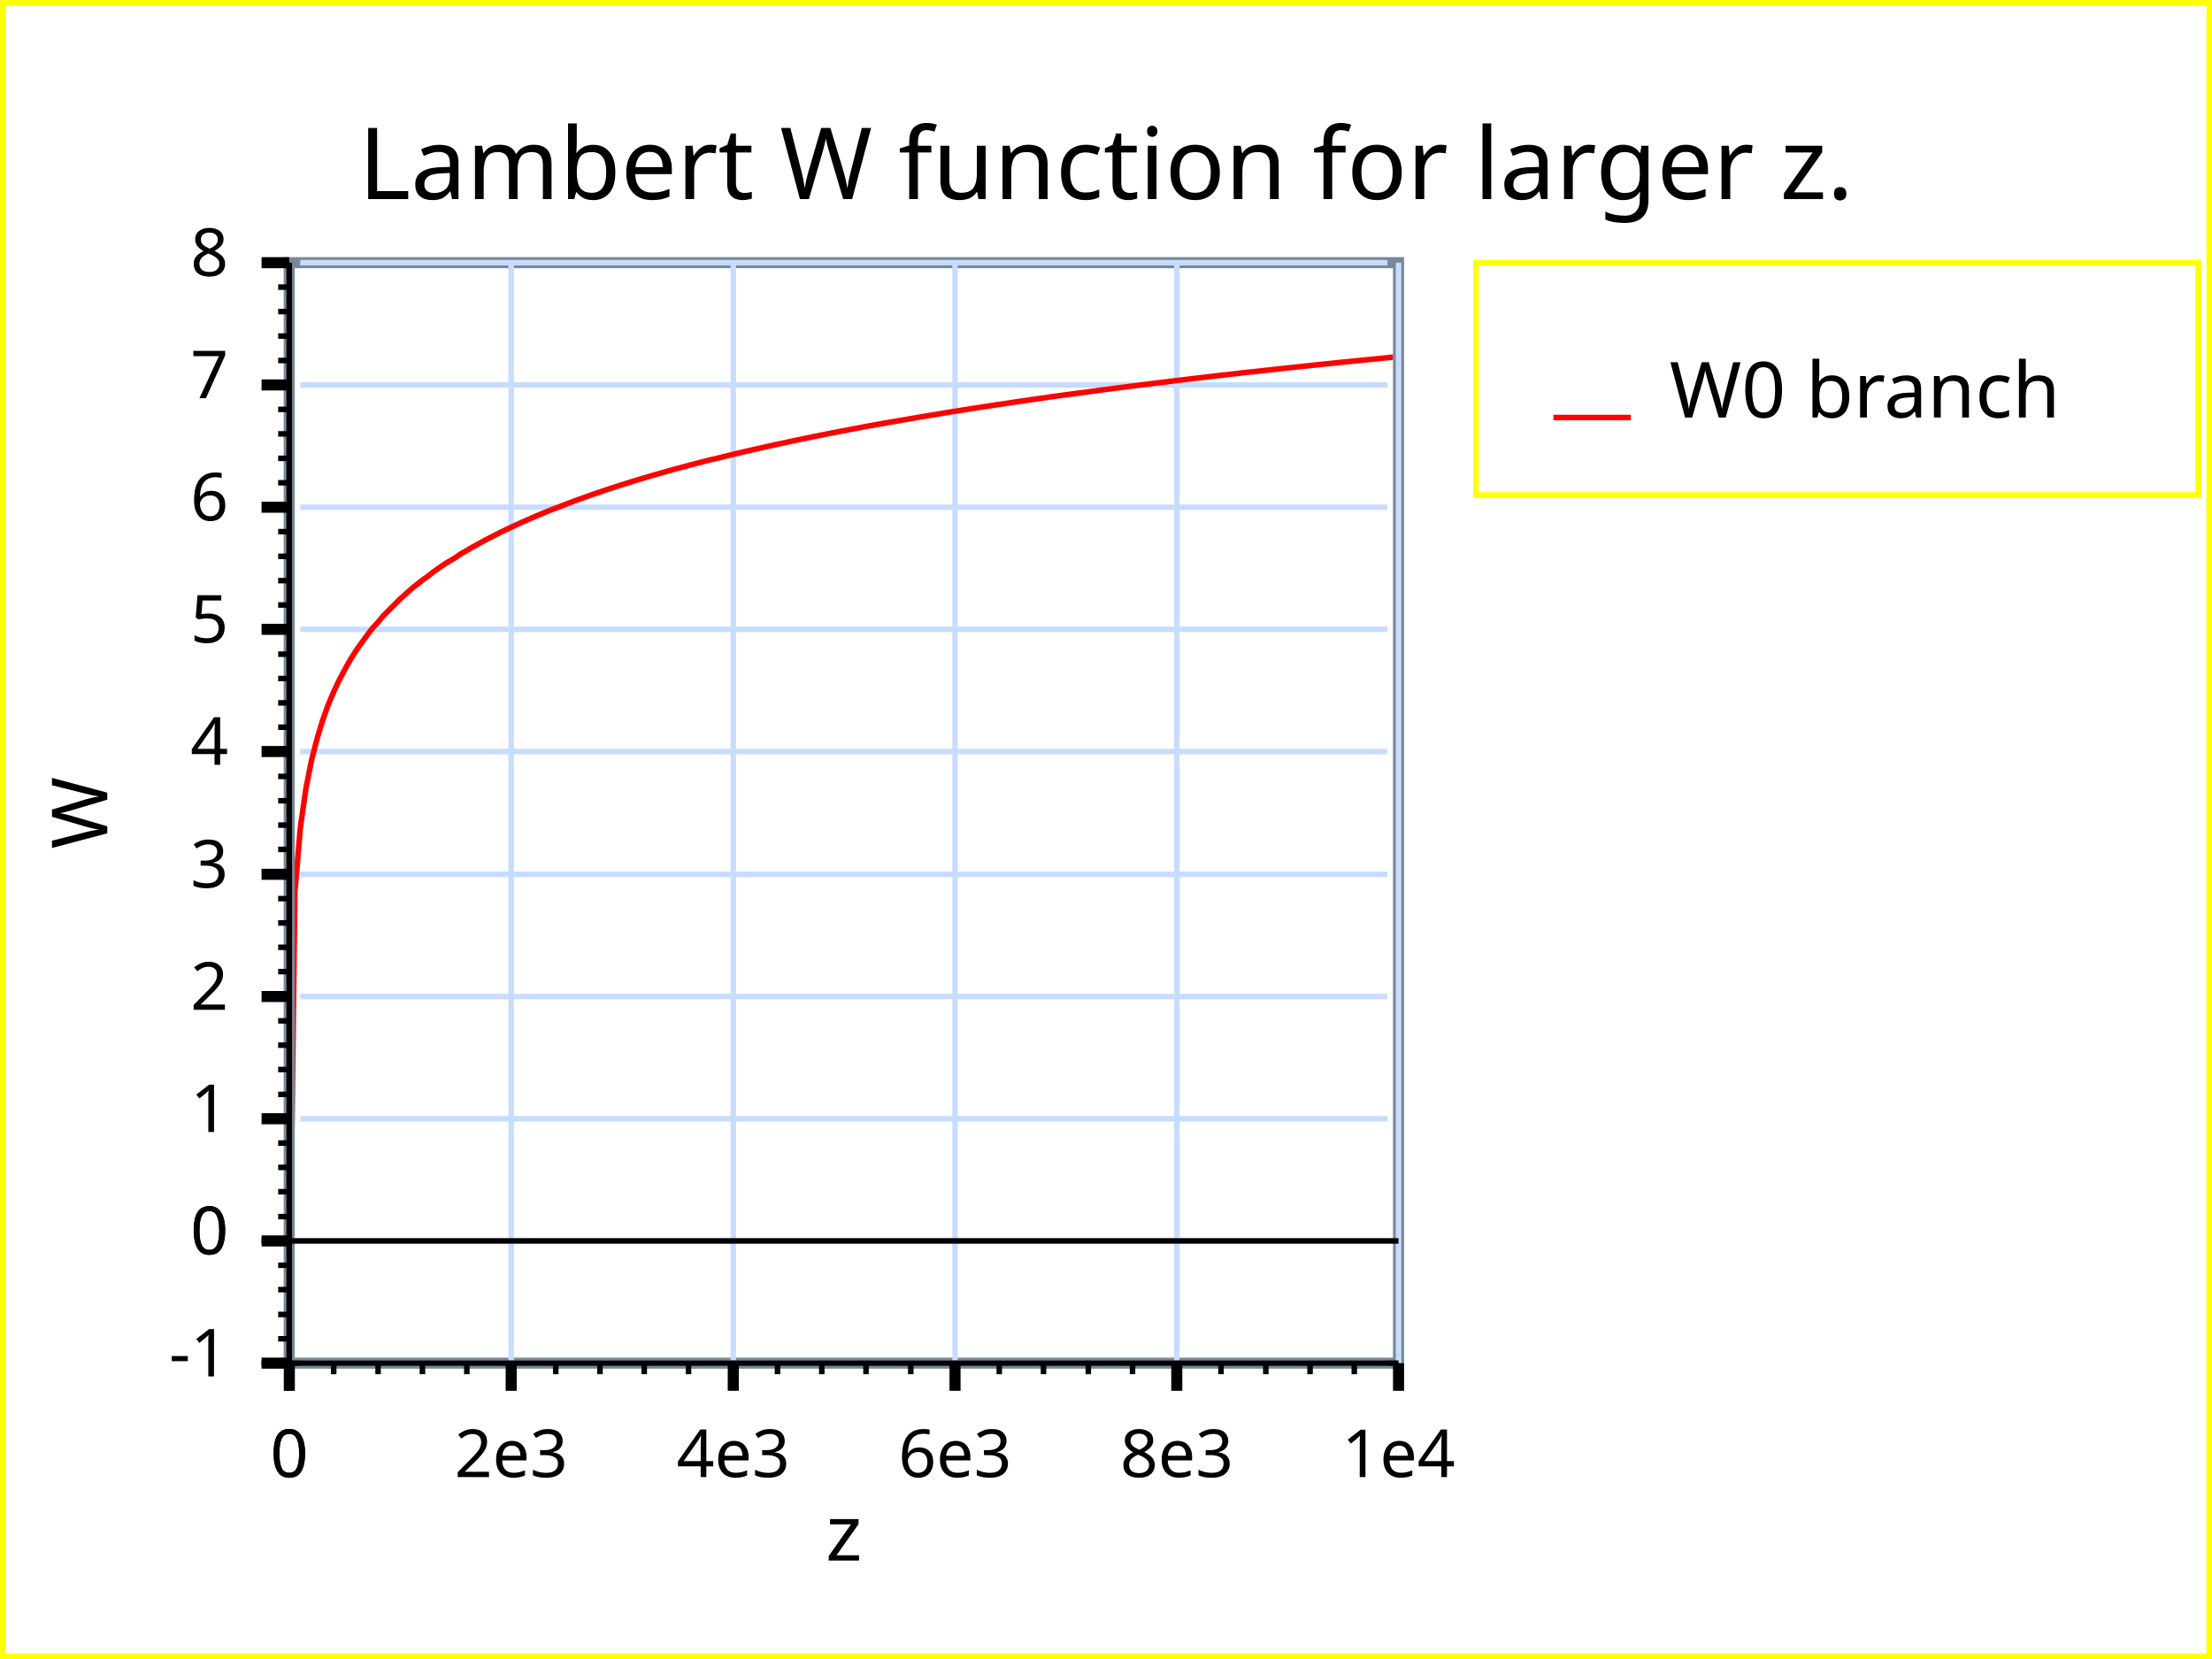
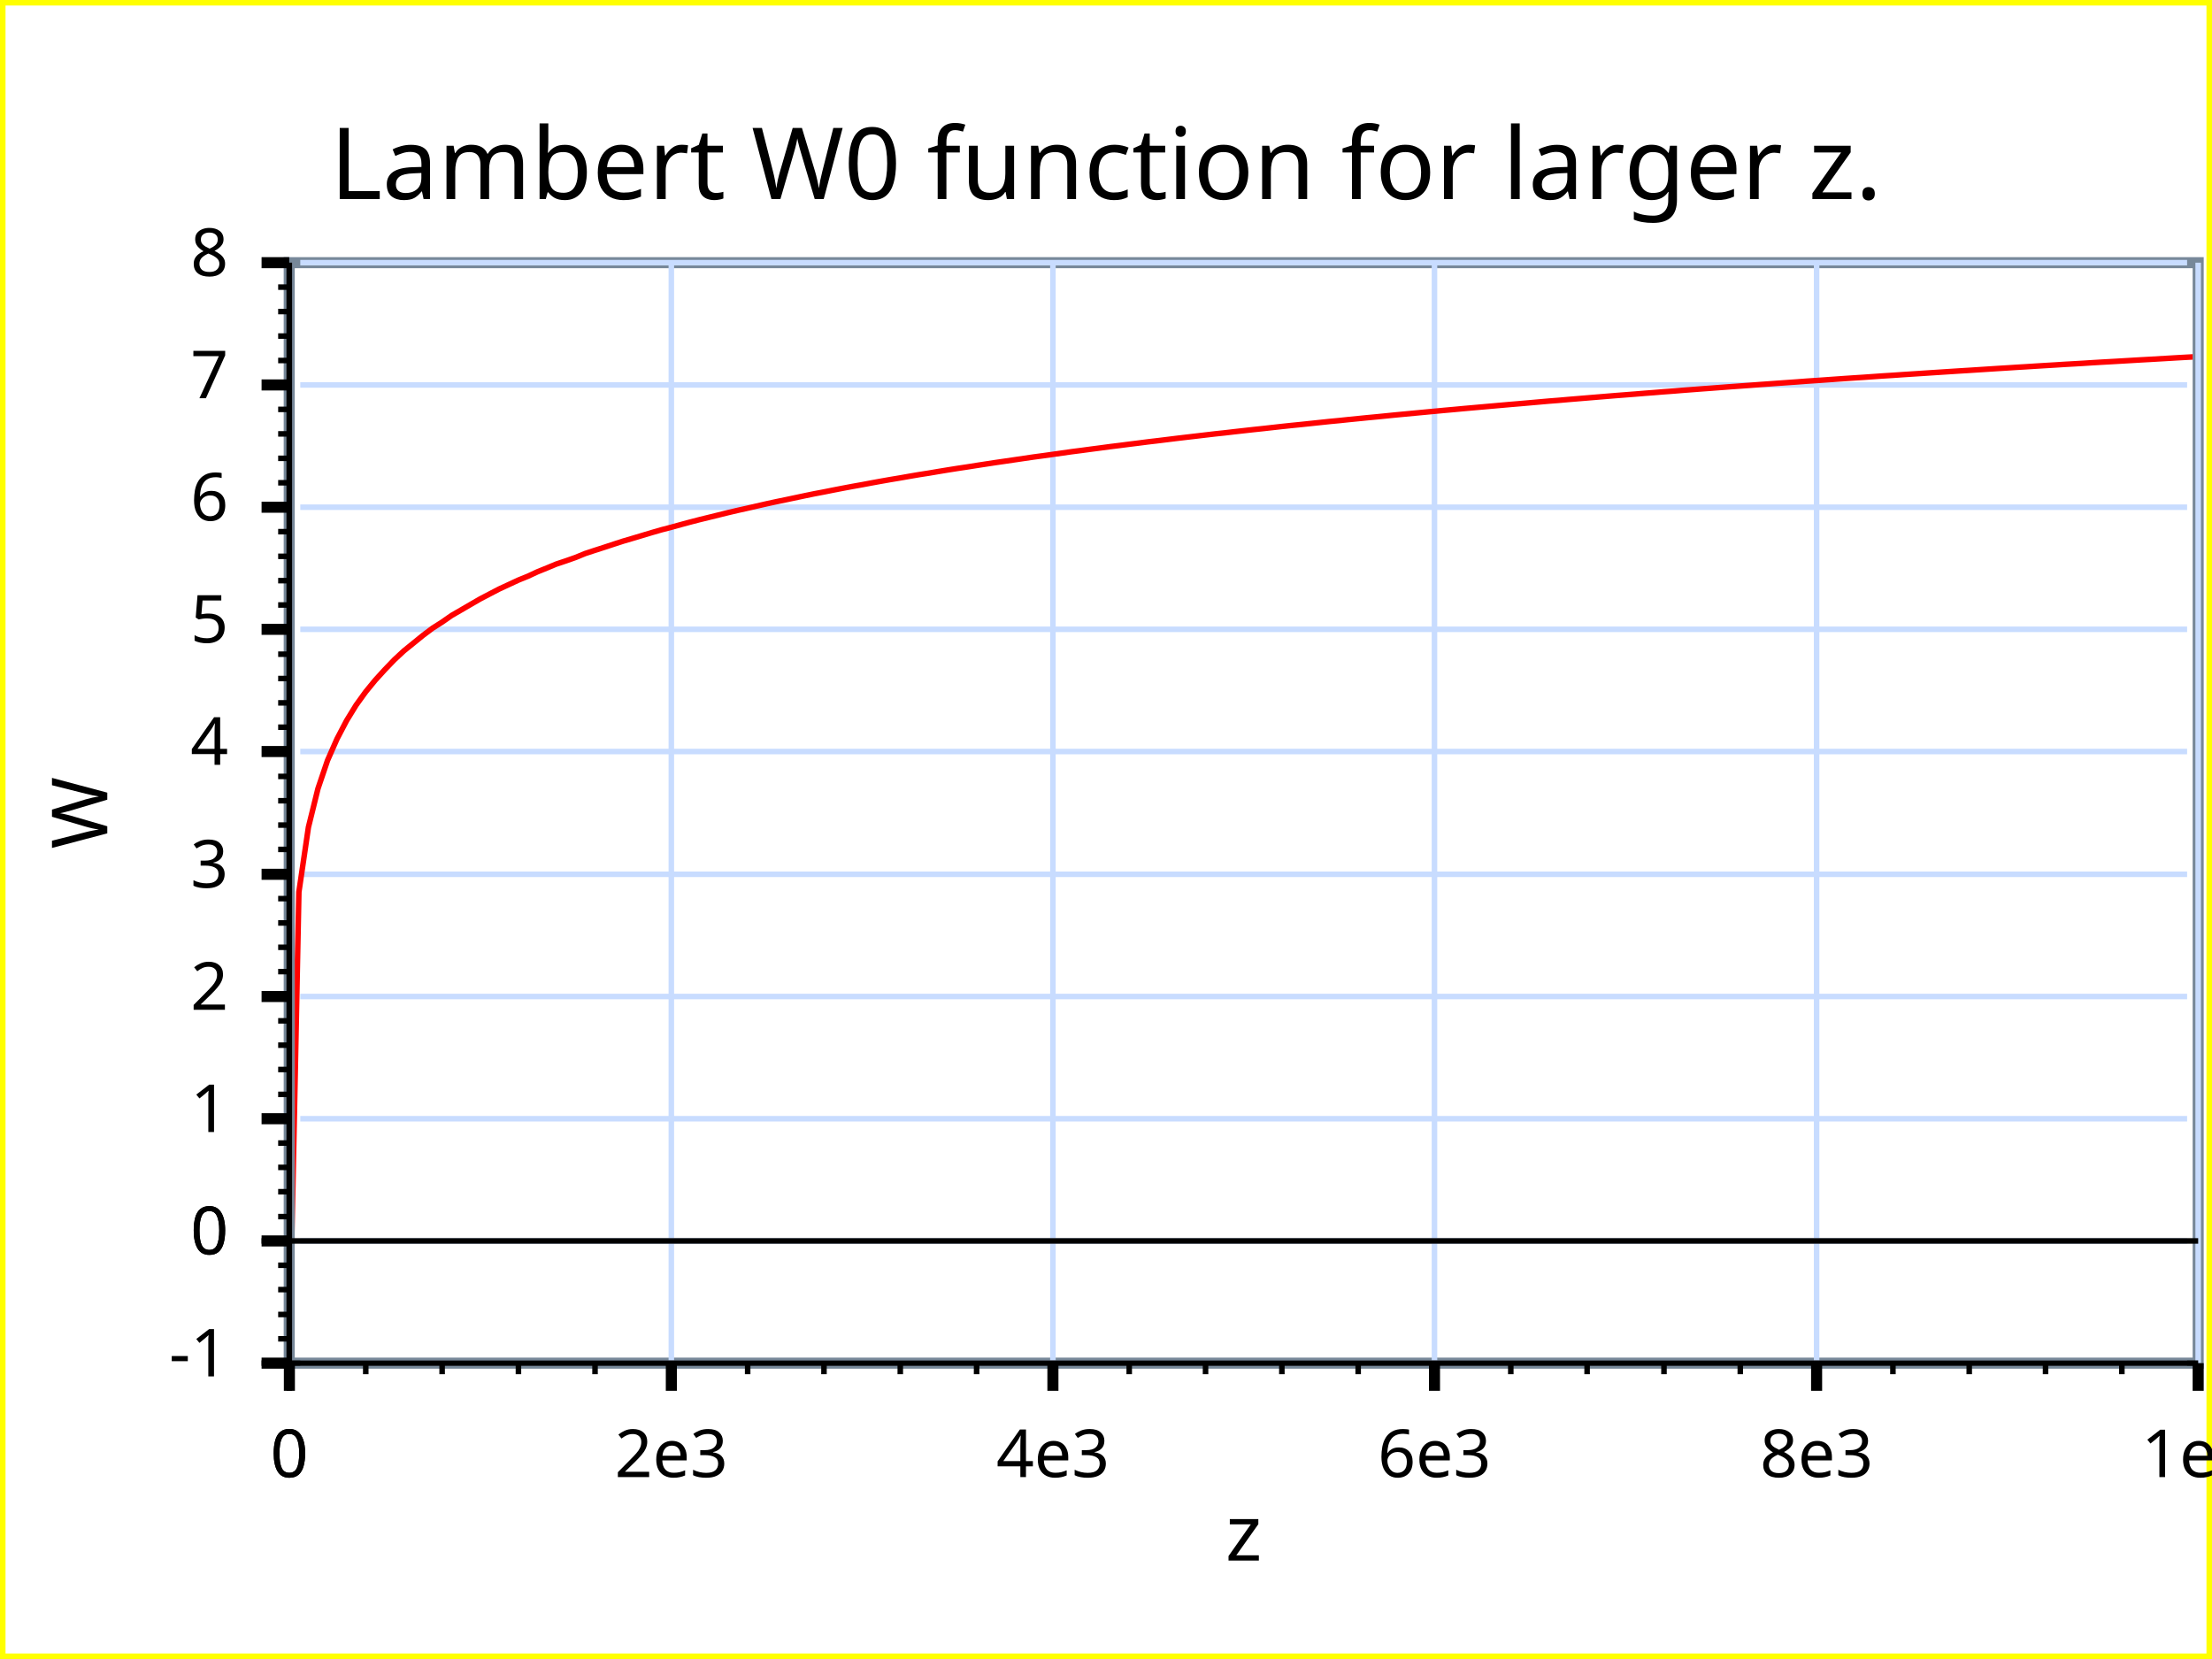
<svg xmlns="http://www.w3.org/2000/svg" width="400" height="300" version="1.1">
  <meta name="copyright" content="Paul A. Bristow" />
-   <meta name="date" content="2017" />
+   <meta name="date" content="2018" />
  <clipPath id="plot_window">
-     <rect x="53.3" y="48.5" width="198.6" height="197" />
+     <rect x="53.3" y="48.5" width="343.2" height="197" />
  </clipPath>
  <g id="imageBackground" stroke="rgb(255,255,0)" fill="rgb(255,255,255)" stroke-width="2">
    <rect x="0" y="0" width="400" height="300" />
  </g>
  <g id="plotBackground" stroke="rgb(119,136,153)" fill="rgb(255,255,255)" stroke-width="2">
-     <rect x="52.3" y="47.5" width="200.6" height="199" />
+     <rect x="52.3" y="47.5" width="345.2" height="199" />
  </g>
  <g id="yMinorGrid" stroke="rgb(200,220,255)" stroke-width="0.5" />
  <g id="yMajorGrid" stroke="rgb(200,220,255)" stroke-width="1">
-     <path d="M54.3,224.4 L250.9,224.4 M54.3,202.3 L250.9,202.3 M54.3,180.2 L250.9,180.2 M54.3,158.1 L250.9,158.1 M54.3,135.9 L250.9,135.9 M54.3,113.8 L250.9,113.8 M54.3,91.72 L250.9,91.72 M54.3,69.61 L250.9,69.61 M54.3,47.5 L250.9,47.5 M54.3,224.4 L250.9,224.4 M54.3,246.5 L250.9,246.5 " fill="none" />
+     <path d="M54.3,224.4 L395.5,224.4 M54.3,202.3 L395.5,202.3 M54.3,180.2 L395.5,180.2 M54.3,158.1 L395.5,158.1 M54.3,135.9 L395.5,135.9 M54.3,113.8 L395.5,113.8 M54.3,91.72 L395.5,91.72 M54.3,69.61 L395.5,69.61 M54.3,47.5 L395.5,47.5 M54.3,224.4 L395.5,224.4 M54.3,246.5 L395.5,246.5 " fill="none" />
  </g>
  <g id="xMinorGrid" stroke="rgb(200,220,255)" stroke-width="0.5" />
  <g id="xMajorGrid" stroke="rgb(200,220,255)" stroke-width="1">
-     <path d="M52.32,47.5 L52.32,246.5 M92.44,47.5 L92.44,246.5 M132.6,47.5 L132.6,246.5 M172.7,47.5 L172.7,246.5 M212.8,47.5 L212.8,246.5 M252.9,47.5 L252.9,246.5 M52.32,47.5 L52.32,246.5 " fill="none" />
+     <path d="M52.33,47.5 L52.33,246.5 M121.4,47.5 L121.4,246.5 M190.4,47.5 L190.4,246.5 M259.4,47.5 L259.4,246.5 M328.5,47.5 L328.5,246.5 M397.5,47.5 L397.5,246.5 M52.33,47.5 L52.33,246.5 " fill="none" />
  </g>
  <g id="yAxis" stroke="rgb(0,0,0)" stroke-width="1">
-     <line x1="52.32" y1="47.5" x2="52.32" y2="251.5" />
+     <line x1="52.33" y1="47.5" x2="52.33" y2="251.5" />
    <line x1="52.3" y1="47.5" x2="52.3" y2="246.5" />
  </g>
  <g id="xAxis" stroke="rgb(0,0,0)" stroke-width="1">
-     <line x1="47.3" y1="224.4" x2="252.9" y2="224.4" />
-     <line x1="47.3" y1="246.5" x2="252.9" y2="246.5" />
+     <line x1="47.3" y1="224.4" x2="397.5" y2="224.4" />
+     <line x1="47.3" y1="246.5" x2="397.5" y2="246.5" />
  </g>
  <g id="yMinorTicks" stroke="rgb(0,0,0)" stroke-width="1">
    <path d="M50.3,220 L52.3,220 M50.3,215.5 L52.3,215.5 M50.3,211.1 L52.3,211.1 M50.3,206.7 L52.3,206.7 M50.3,197.9 L52.3,197.9 M50.3,193.4 L52.3,193.4 M50.3,189 L52.3,189 M50.3,184.6 L52.3,184.6 M50.3,175.7 L52.3,175.7 M50.3,171.3 L52.3,171.3 M50.3,166.9 L52.3,166.9 M50.3,162.5 L52.3,162.5 M50.3,153.6 L52.3,153.6 M50.3,149.2 L52.3,149.2 M50.3,144.8 L52.3,144.8 M50.3,140.4 L52.3,140.4 M50.3,131.5 L52.3,131.5 M50.3,127.1 L52.3,127.1 M50.3,122.7 L52.3,122.7 M50.3,118.3 L52.3,118.3 M50.3,109.4 L52.3,109.4 M50.3,105 L52.3,105 M50.3,100.6 L52.3,100.6 M50.3,96.14 L52.3,96.14 M50.3,87.3 L52.3,87.3 M50.3,82.88 L52.3,82.88 M50.3,78.46 L52.3,78.46 M50.3,74.03 L52.3,74.03 M50.3,65.19 L52.3,65.19 M50.3,60.77 L52.3,60.77 M50.3,56.34 L52.3,56.34 M50.3,51.92 L52.3,51.92 M50.3,224.4 L52.3,224.4 M50.3,228.8 L52.3,228.8 M50.3,233.2 L52.3,233.2 M50.3,237.7 L52.3,237.7 M50.3,242.1 L52.3,242.1 M50.3,246.5 L52.3,246.5 " fill="none" />
  </g>
  <g id="xMinorTicks" stroke="rgb(0,0,0)" stroke-width="1">
-     <path d="M60.34,246.5 L60.34,248.5 M68.37,246.5 L68.37,248.5 M76.39,246.5 L76.39,248.5 M84.42,246.5 L84.42,248.5 M100.5,246.5 L100.5,248.5 M108.5,246.5 L108.5,248.5 M116.5,246.5 L116.5,248.5 M124.5,246.5 L124.5,248.5 M140.6,246.5 L140.6,248.5 M148.6,246.5 L148.6,248.5 M156.6,246.5 L156.6,248.5 M164.7,246.5 L164.7,248.5 M180.7,246.5 L180.7,248.5 M188.7,246.5 L188.7,248.5 M196.8,246.5 L196.8,248.5 M204.8,246.5 L204.8,248.5 M220.8,246.5 L220.8,248.5 M228.9,246.5 L228.9,248.5 M236.9,246.5 L236.9,248.5 M244.9,246.5 L244.9,248.5 " fill="none" />
+     <path d="M66.14,246.5 L66.14,248.5 M79.95,246.5 L79.95,248.5 M93.75,246.5 L93.75,248.5 M107.6,246.5 L107.6,248.5 M135.2,246.5 L135.2,248.5 M149,246.5 L149,248.5 M162.8,246.5 L162.8,248.5 M176.6,246.5 L176.6,248.5 M204.2,246.5 L204.2,248.5 M218,246.5 L218,248.5 M231.8,246.5 L231.8,248.5 M245.6,246.5 L245.6,248.5 M273.2,246.5 L273.2,248.5 M287,246.5 L287,248.5 M300.9,246.5 L300.9,248.5 M314.7,246.5 L314.7,248.5 M342.3,246.5 L342.3,248.5 M356.1,246.5 L356.1,248.5 M369.9,246.5 L369.9,248.5 M383.7,246.5 L383.7,248.5 " fill="none" />
  </g>
  <g id="yMajorTicks" stroke="rgb(0,0,0)" stroke-width="2">
    <path d="M47.3,224.4 L52.3,224.4 M47.3,202.3 L52.3,202.3 M47.3,180.2 L52.3,180.2 M47.3,158.1 L52.3,158.1 M47.3,135.9 L52.3,135.9 M47.3,113.8 L52.3,113.8 M47.3,91.72 L52.3,91.72 M47.3,69.61 L52.3,69.61 M47.3,47.5 L52.3,47.5 M47.3,224.4 L52.3,224.4 M47.3,246.5 L52.3,246.5 " fill="none" />
  </g>
  <g id="xMajorTicks" stroke="rgb(0,0,0)" stroke-width="2">
-     <path d="M52.32,246.5 L52.32,251.5 M92.44,246.5 L92.44,251.5 M132.6,246.5 L132.6,251.5 M172.7,246.5 L172.7,251.5 M212.8,246.5 L212.8,251.5 M252.9,246.5 L252.9,251.5 M52.32,246.5 L52.32,251.5 " fill="none" />
+     <path d="M52.33,246.5 L52.33,251.5 M121.4,246.5 L121.4,251.5 M190.4,246.5 L190.4,251.5 M259.4,246.5 L259.4,251.5 M328.5,246.5 L328.5,251.5 M397.5,246.5 L397.5,251.5 M52.33,246.5 L52.33,251.5 " fill="none" />
  </g>
  <g id="xTicksValues">
-     <text x="52.32" y="267.1" text-anchor="middle" font-size="12" font-family="Lucida Sans Unicode">0</text>
-     <text x="92.44" y="267.1" text-anchor="middle" font-size="12" font-family="Lucida Sans Unicode">2e3</text>
-     <text x="132.6" y="267.1" text-anchor="middle" font-size="12" font-family="Lucida Sans Unicode">4e3</text>
-     <text x="172.7" y="267.1" text-anchor="middle" font-size="12" font-family="Lucida Sans Unicode">6e3</text>
-     <text x="212.8" y="267.1" text-anchor="middle" font-size="12" font-family="Lucida Sans Unicode">8e3</text>
-     <text x="252.9" y="267.1" text-anchor="middle" font-size="12" font-family="Lucida Sans Unicode">1e4</text>
-     <text x="52.32" y="267.1" text-anchor="middle" font-size="12" font-family="Lucida Sans Unicode">0</text>
+     <text x="52.33" y="267.1" text-anchor="middle" font-size="12" font-family="Lucida Sans Unicode">0</text>
+     <text x="121.4" y="267.1" text-anchor="middle" font-size="12" font-family="Lucida Sans Unicode">2e3</text>
+     <text x="190.4" y="267.1" text-anchor="middle" font-size="12" font-family="Lucida Sans Unicode">4e3</text>
+     <text x="259.4" y="267.1" text-anchor="middle" font-size="12" font-family="Lucida Sans Unicode">6e3</text>
+     <text x="328.5" y="267.1" text-anchor="middle" font-size="12" font-family="Lucida Sans Unicode">8e3</text>
+     <text x="397.5" y="267.1" text-anchor="middle" font-size="12" font-family="Lucida Sans Unicode">1e4</text>
+     <text x="52.33" y="267.1" text-anchor="middle" font-size="12" font-family="Lucida Sans Unicode">0</text>
  </g>
  <g id="yTicksValues">
    <text x="41.3" y="226.8" text-anchor="end" font-size="12" font-family="Lucida Sans Unicode">0</text>
    <text x="41.3" y="204.7" text-anchor="end" font-size="12" font-family="Lucida Sans Unicode">1</text>
    <text x="41.3" y="182.6" text-anchor="end" font-size="12" font-family="Lucida Sans Unicode">2</text>
    <text x="41.3" y="160.5" text-anchor="end" font-size="12" font-family="Lucida Sans Unicode">3</text>
    <text x="41.3" y="138.3" text-anchor="end" font-size="12" font-family="Lucida Sans Unicode">4</text>
    <text x="41.3" y="116.2" text-anchor="end" font-size="12" font-family="Lucida Sans Unicode">5</text>
    <text x="41.3" y="94.12" text-anchor="end" font-size="12" font-family="Lucida Sans Unicode">6</text>
    <text x="41.3" y="72.01" text-anchor="end" font-size="12" font-family="Lucida Sans Unicode">7</text>
    <text x="41.3" y="49.9" text-anchor="end" font-size="12" font-family="Lucida Sans Unicode">8</text>
    <text x="41.3" y="226.8" text-anchor="end" font-size="12" font-family="Lucida Sans Unicode">0</text>
    <text x="41.3" y="248.9" text-anchor="end" font-size="12" font-family="Lucida Sans Unicode">-1</text>
  </g>
  <g id="yLabel">
    <text x="19.4" y="147" text-anchor="middle" transform="rotate(-90 19.4 147 )" font-size="14" font-family="Lucida Sans Unicode">W</text>
  </g>
  <g id="xLabel">
-     <text x="152.6" y="282.2" text-anchor="middle" font-size="14" font-family="Lucida Sans Unicode">z</text>
+     <text x="224.9" y="282.2" text-anchor="middle" font-size="14" font-family="Lucida Sans Unicode">z</text>
  </g>
  <g id="plotLines" stroke-width="2">
    <g clip-path="url(#plot_window)" stroke="rgb(255,0,0)" stroke-width="1">
-       <path d="M52.31,246.5 L52.31,246.5 L53.32,161.3 L54.32,149.6 L55.32,142.6 L56.33,137.5 L57.33,133.6 L58.33,130.3 L59.33,127.5 L60.34,125.1 L61.34,123 L62.34,121.1 L63.35,119.3 L64.35,117.7 L65.35,116.3 L66.36,114.9 L67.36,113.6 L68.36,112.5 L69.37,111.3 L70.37,110.3 L71.37,109.3 L72.37,108.3 L73.38,107.4 L74.38,106.5 L75.38,105.7 L76.39,104.9 L77.39,104.2 L78.39,103.4 L79.4,102.7 L80.4,102 L81.4,101.4 L82.41,100.8 L83.41,100.1 L84.41,99.54 L85.41,98.96 L86.42,98.4 L87.42,97.85 L88.42,97.32 L89.43,96.81 L90.43,96.3 L91.43,95.81 L92.44,95.34 L93.44,94.87 L94.44,94.41 L95.45,93.97 L96.45,93.53 L97.45,93.11 L98.46,92.69 L99.46,92.29 L100.5,91.89 L101.5,91.5 L102.5,91.11 L103.5,90.74 L104.5,90.37 L105.5,90.01 L106.5,89.65 L107.5,89.3 L108.5,88.96 L109.5,88.62 L110.5,88.29 L111.5,87.97 L112.5,87.65 L113.5,87.33 L114.5,87.02 L115.5,86.72 L116.5,86.42 L117.5,86.12 L118.5,85.83 L119.5,85.55 L120.5,85.26 L121.5,84.98 L122.5,84.71 L123.5,84.44 L124.5,84.17 L125.5,83.91 L126.5,83.65 L127.5,83.39 L128.5,83.14 L129.6,82.89 L130.6,82.64 L131.6,82.4 L132.6,82.16 L133.6,81.92 L134.6,81.68 L135.6,81.45 L136.6,81.22 L137.6,81 L138.6,80.77 L139.6,80.55 L140.6,80.33 L141.6,80.12 L142.6,79.9 L143.6,79.69 L144.6,79.48 L145.6,79.27 L146.6,79.07 L147.6,78.86 L148.6,78.66 L149.6,78.46 L150.6,78.27 L151.6,78.07 L152.6,77.88 L153.6,77.69 L154.6,77.5 L155.6,77.31 L156.6,77.12 L157.6,76.94 L158.6,76.76 L159.6,76.58 L160.6,76.4 L161.7,76.22 L162.7,76.05 L163.7,75.87 L164.7,75.7 L165.7,75.53 L166.7,75.36 L167.7,75.19 L168.7,75.02 L169.7,74.86 L170.7,74.69 L171.7,74.53 L172.7,74.37 L173.7,74.21 L174.7,74.05 L175.7,73.89 L176.7,73.74 L177.7,73.58 L178.7,73.43 L179.7,73.28 L180.7,73.13 L181.7,72.98 L182.7,72.83 L183.7,72.68 L184.7,72.53 L185.7,72.39 L186.7,72.24 L187.7,72.1 L188.7,71.96 L189.7,71.81 L190.7,71.67 L191.7,71.53 L192.7,71.4 L193.7,71.26 L194.8,71.12 L195.8,70.99 L196.8,70.85 L197.8,70.72 L198.8,70.58 L199.8,70.45 L200.8,70.32 L201.8,70.19 L202.8,70.06 L203.8,69.93 L204.8,69.81 L205.8,69.68 L206.8,69.55 L207.8,69.43 L208.8,69.3 L209.8,69.18 L210.8,69.06 L211.8,68.93 L212.8,68.81 L213.8,68.69 L214.8,68.57 L215.8,68.45 L216.8,68.33 L217.8,68.22 L218.8,68.1 L219.8,67.98 L220.8,67.87 L221.8,67.75 L222.8,67.64 L223.8,67.53 L224.8,67.41 L225.8,67.3 L226.9,67.19 L227.9,67.08 L228.9,66.97 L229.9,66.86 L230.9,66.75 L231.9,66.64 L232.9,66.53 L233.9,66.42 L234.9,66.32 L235.9,66.21 L236.9,66.1 L237.9,66 L238.9,65.89 L239.9,65.79 L240.9,65.69 L241.9,65.58 L242.9,65.48 L243.9,65.38 L244.9,65.28 L245.9,65.18 L246.9,65.08 L247.9,64.98 L248.9,64.88 L249.9,64.78 L250.9,64.68 L251.9,64.58 L252.9,64.49 " fill="none" />
+       <path d="M52.32,246.5 L52.32,246.5 L54.05,161.3 L55.77,149.6 L57.5,142.6 L59.23,137.5 L60.95,133.6 L62.68,130.3 L64.4,127.5 L66.13,125.1 L67.85,123 L69.58,121.1 L71.31,119.3 L73.03,117.7 L74.76,116.3 L76.48,114.9 L78.21,113.6 L79.94,112.5 L81.66,111.3 L83.39,110.3 L85.11,109.3 L86.84,108.3 L88.56,107.4 L90.29,106.5 L92.02,105.7 L93.74,104.9 L95.47,104.2 L97.19,103.4 L98.92,102.7 L100.6,102 L102.4,101.4 L104.1,100.8 L105.8,100.1 L107.5,99.54 L109.3,98.96 L111,98.4 L112.7,97.85 L114.5,97.32 L116.2,96.81 L117.9,96.3 L119.6,95.81 L121.4,95.34 L123.1,94.87 L124.8,94.41 L126.5,93.97 L128.3,93.53 L130,93.11 L131.7,92.69 L133.4,92.29 L135.2,91.89 L136.9,91.5 L138.6,91.11 L140.3,90.74 L142.1,90.37 L143.8,90.01 L145.5,89.65 L147.2,89.3 L149,88.96 L150.7,88.62 L152.4,88.29 L154.1,87.97 L155.9,87.65 L157.6,87.33 L159.3,87.02 L161,86.72 L162.8,86.42 L164.5,86.12 L166.2,85.83 L168,85.55 L169.7,85.26 L171.4,84.98 L173.1,84.71 L174.9,84.44 L176.6,84.17 L178.3,83.91 L180,83.65 L181.8,83.39 L183.5,83.14 L185.2,82.89 L186.9,82.64 L188.7,82.4 L190.4,82.16 L192.1,81.92 L193.8,81.68 L195.6,81.45 L197.3,81.22 L199,81 L200.7,80.77 L202.5,80.55 L204.2,80.33 L205.9,80.12 L207.6,79.9 L209.4,79.69 L211.1,79.48 L212.8,79.27 L214.5,79.07 L216.3,78.86 L218,78.66 L219.7,78.46 L221.5,78.27 L223.2,78.07 L224.9,77.88 L226.6,77.69 L228.4,77.5 L230.1,77.31 L231.8,77.12 L233.5,76.94 L235.3,76.76 L237,76.58 L238.7,76.4 L240.4,76.22 L242.2,76.05 L243.9,75.87 L245.6,75.7 L247.3,75.53 L249.1,75.36 L250.8,75.19 L252.5,75.02 L254.2,74.86 L256,74.69 L257.7,74.53 L259.4,74.37 L261.1,74.21 L262.9,74.05 L264.6,73.89 L266.3,73.74 L268.1,73.58 L269.8,73.43 L271.5,73.28 L273.2,73.13 L275,72.98 L276.7,72.83 L278.4,72.68 L280.1,72.53 L281.9,72.39 L283.6,72.24 L285.3,72.1 L287,71.96 L288.8,71.81 L290.5,71.67 L292.2,71.53 L293.9,71.4 L295.7,71.26 L297.4,71.12 L299.1,70.99 L300.8,70.85 L302.6,70.72 L304.3,70.58 L306,70.45 L307.7,70.32 L309.5,70.19 L311.2,70.06 L312.9,69.93 L314.6,69.81 L316.4,69.68 L318.1,69.55 L319.8,69.43 L321.6,69.3 L323.3,69.18 L325,69.06 L326.7,68.93 L328.5,68.81 L330.2,68.69 L331.9,68.57 L333.6,68.45 L335.4,68.33 L337.1,68.22 L338.8,68.1 L340.5,67.98 L342.3,67.87 L344,67.75 L345.7,67.64 L347.4,67.53 L349.2,67.41 L350.9,67.3 L352.6,67.19 L354.3,67.08 L356.1,66.97 L357.8,66.86 L359.5,66.75 L361.2,66.64 L363,66.53 L364.7,66.42 L366.4,66.32 L368.1,66.21 L369.9,66.1 L371.6,66 L373.3,65.89 L375.1,65.79 L376.8,65.69 L378.5,65.58 L380.2,65.48 L382,65.38 L383.7,65.28 L385.4,65.18 L387.1,65.08 L388.9,64.98 L390.6,64.88 L392.3,64.78 L394,64.68 L395.8,64.58 L397.5,64.49 " fill="none" />
    </g>
  </g>
  <g id="plotPoints" clip-path="url(#plot_window)" />
-   <g id="legendBackground" stroke="rgb(255,255,0)" fill="rgb(255,255,255)" stroke-width="1">
-     <rect x="266.9" y="47.5" width="130.6" height="42" />
-     <rect x="266.9" y="47.5" width="130.6" height="42" />
-   </g>
-   <g id="legendPoints">
-     <g stroke="rgb(255,0,0)" fill="rgb(255,255,255)" stroke-width="1">
-       <line x1="280.9" y1="75.5" x2="294.9" y2="75.5" />
-     </g>
-   </g>
-   <g id="legendText">
-     <text x="301.9" y="75.5" font-size="14" font-family="Lucida Sans Unicode">W0 branch</text>
-   </g>
  <g id="title">
-     <text x="200" y="36" text-anchor="middle" font-size="18" font-family="Lucida Sans Unicode">Lambert W function for larger z.</text>
+     <text x="200" y="36" text-anchor="middle" font-size="18" font-family="Lucida Sans Unicode">Lambert W0 function for larger z.</text>
  </g>
  <g id="plotXValues" />
  <g id="plotYValues" />
</svg>
